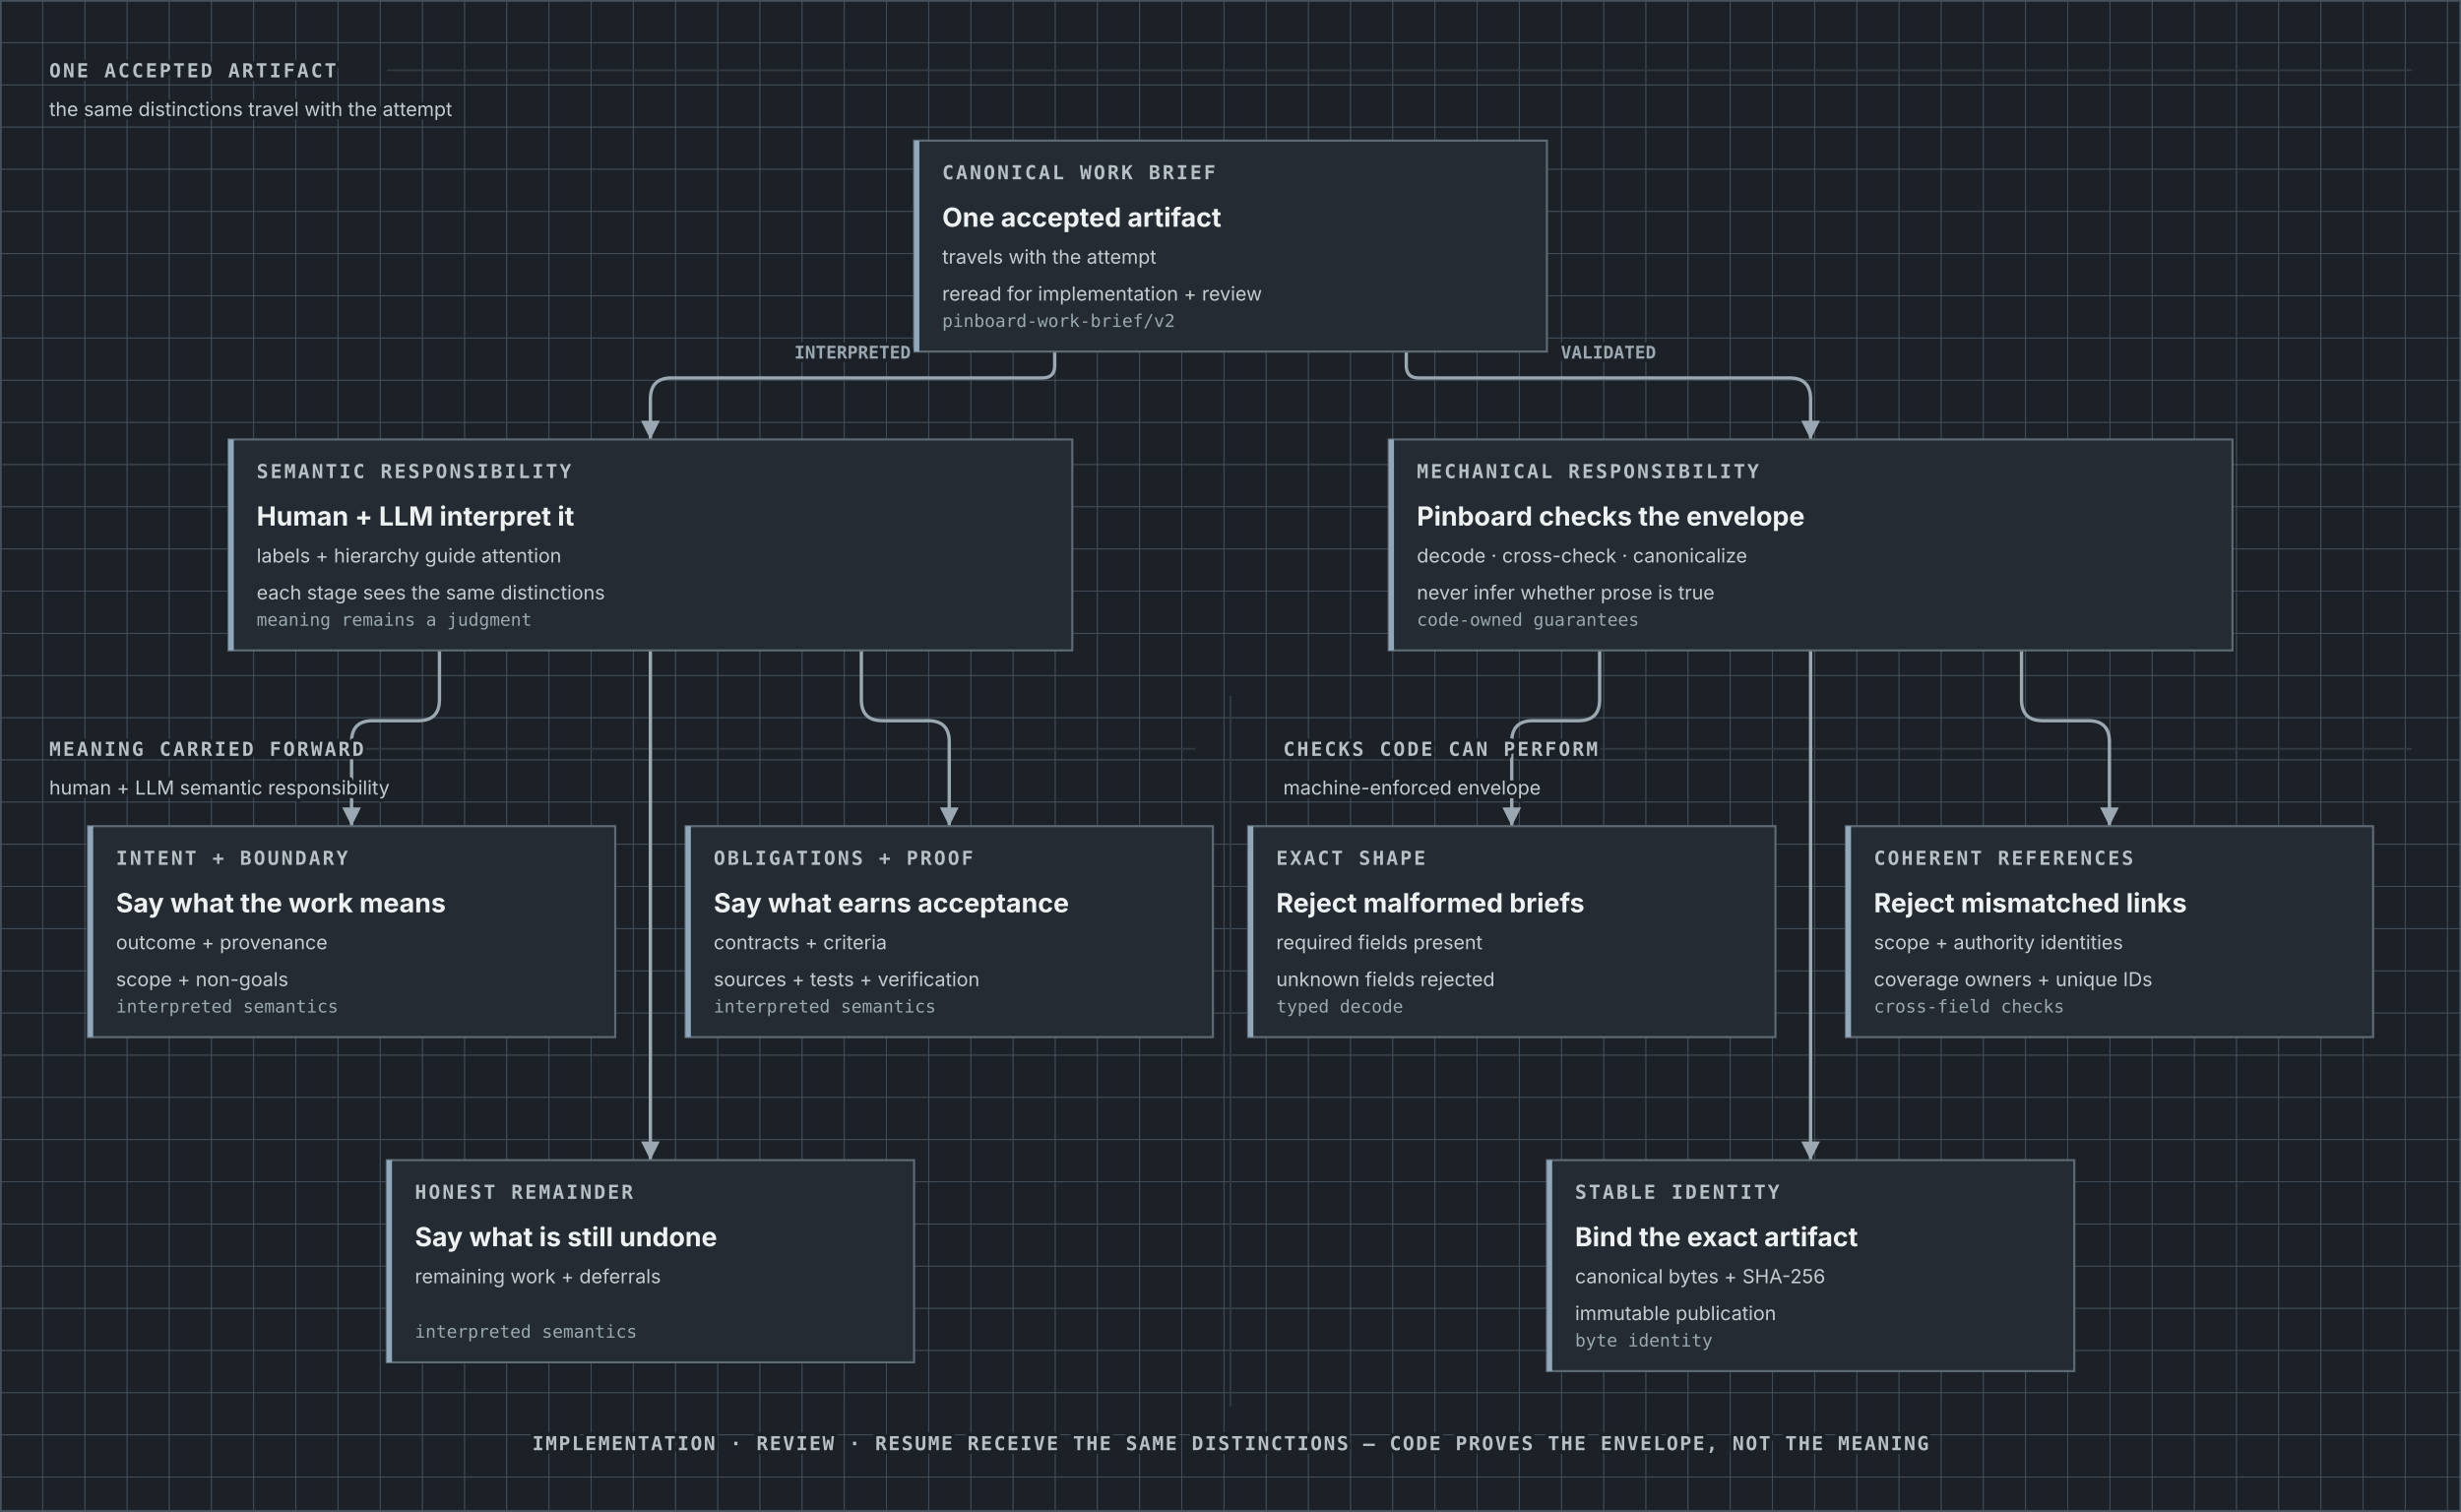
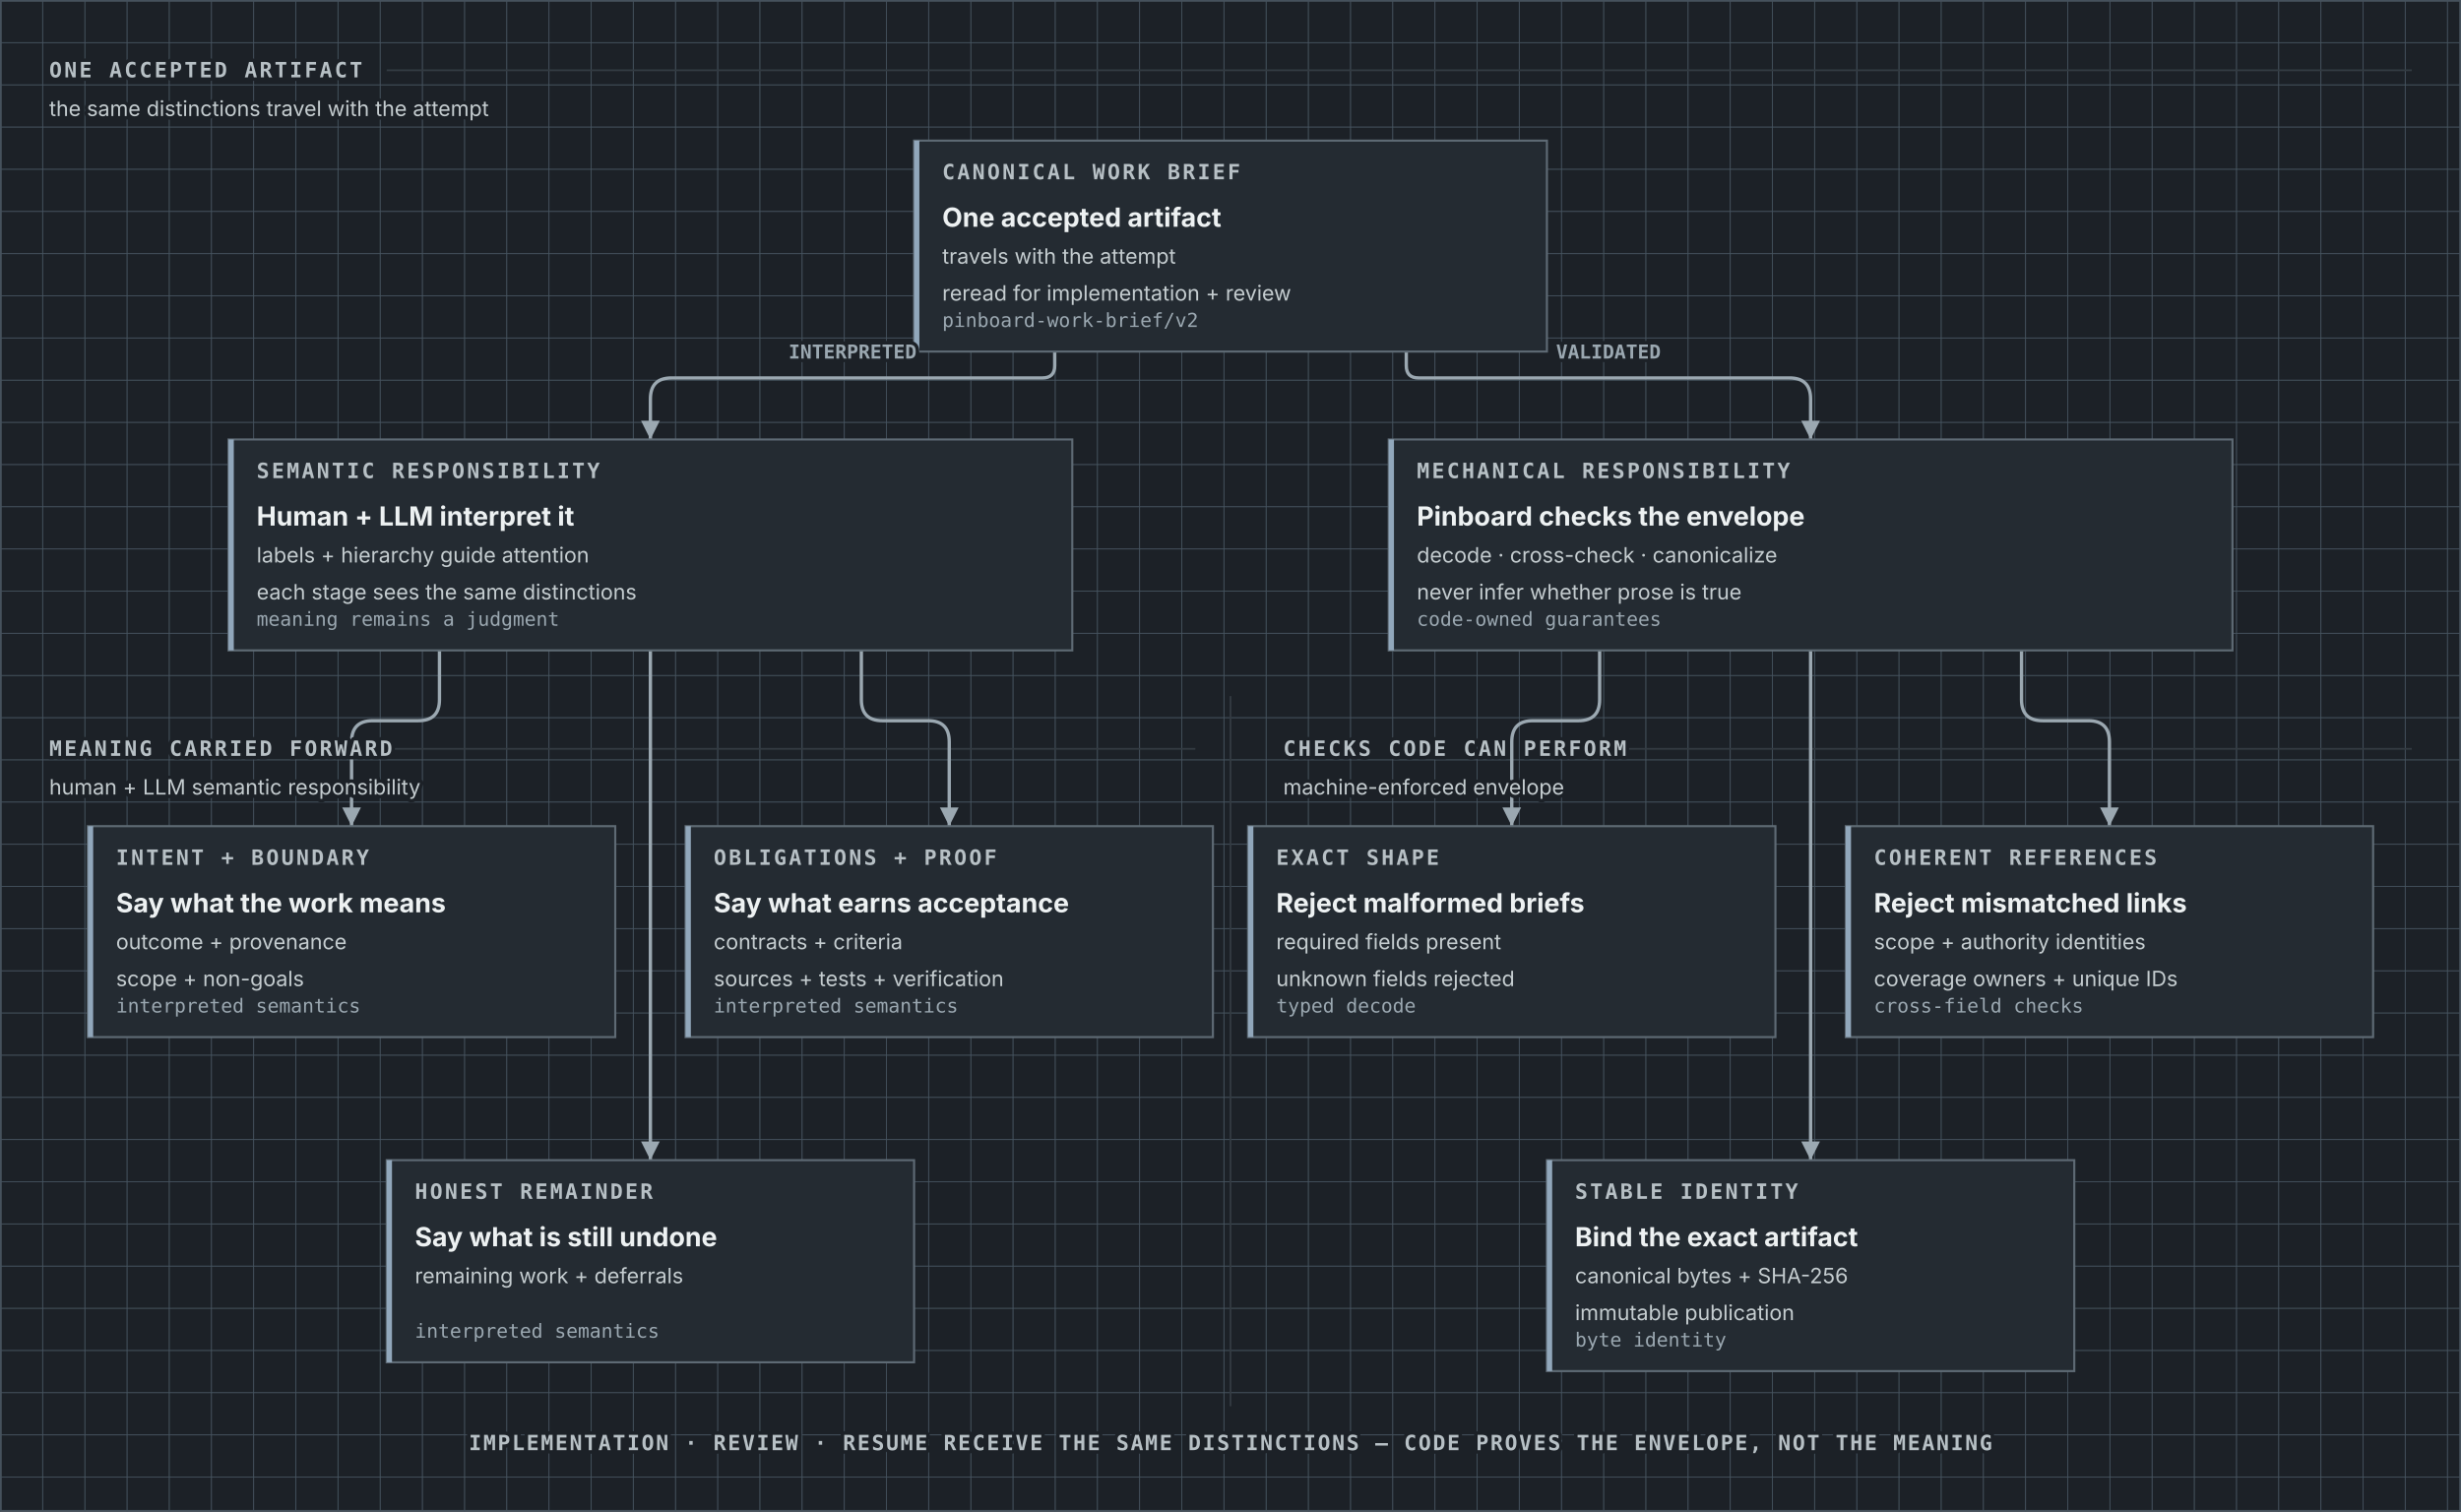
<svg xmlns="http://www.w3.org/2000/svg" role="img" aria-labelledby="title description" viewBox="0 0 1400 860">
  <defs>
    <pattern id="grid" width="24" height="24" patternUnits="userSpaceOnUse">
      <path d="M24 0H0V24" fill="none" stroke="#45535f" stroke-width="1" />
    </pattern>
    <marker id="arrow" viewBox="0 0 10 10" refX="9" refY="5" markerWidth="7" markerHeight="7" orient="auto">
      <path d="M1 1L9 5L1 9Z" fill="#9ba8b1" />
    </marker>
    <style>
      text { font-family: ui-sans-serif, system-ui, -apple-system, BlinkMacSystemFont, "Segoe UI", sans-serif; fill: #edf1f2; }
      .section-label, .box-label, .box-meta, .connector-label, .note-meta { font-family: ui-monospace, SFMono-Regular, Menlo, monospace; }
-       .section-label, .box-label { font-size: 11px; font-weight: 700; letter-spacing: 0.11em; fill: #b7c0c5; }
-       .section-subtitle { font-size: 11px; fill: #c5cdd0; }
+       .section-label, .box-label { font-size: 12px; font-weight: 700; letter-spacing: 0.11em; fill: #b7c0c5; }
+       .section-subtitle { font-size: 12px; fill: #c5cdd0; }
      .guide { stroke: #333b42; stroke-width: 1; }
      .connector { fill: none; stroke: #9ba8b1; stroke-width: 1.9; stroke-linecap: round; }
-       .connector-label { font-size: 10px; font-weight: 700; fill: #9ba8b1; }
+       .connector-label { font-size: 11px; font-weight: 700; fill: #9ba8b1; }
      .box { fill: #242b32; stroke: #5e6a74; stroke-width: 1.2; }
      .box-title { font-size: 15px; font-weight: 700; }
-       .box-body { font-size: 11px; fill: #c5cdd0; }
-       .box-meta { font-size: 10px; fill: #9ba8b1; }
+       .box-body { font-size: 12px; fill: #c5cdd0; }
+       .box-meta { font-size: 11px; fill: #9ba8b1; }
      .note { fill: #c5cdd0; }
      .note-meta { font-weight: 700; letter-spacing: 0.08em; fill: #b7c0c5; }
      .canvas-text { paint-order: stroke fill; stroke: #1c2127; stroke-width: 4px; stroke-linejoin: round; }
    </style>
  </defs>
  <rect width="1400" height="860" fill="#1c2127" />
  <rect width="1400" height="860" fill="url(#grid)" />
  <rect x="0.5" y="0.5" width="1399" height="859" fill="none" stroke="#45515c" />
  <line x1="220" y1="40" x2="1372" y2="40" class="guide" />
  <line x1="205" y1="426" x2="680" y2="426" class="guide" />
  <line x1="900" y1="426" x2="1372" y2="426" class="guide" />
  <line x1="700" y1="396" x2="700" y2="800" class="guide" />
  <path d="M600 200L600 208Q600 215 593 215L382 215Q370 215 370 227L370 250" class="connector" marker-end="url(#arrow)" />
  <path d="M800 200L800 208Q800 215 807 215L1018 215Q1030 215 1030 227L1030 250" class="connector" marker-end="url(#arrow)" />
  <path d="M250 370L250 398Q250 410 238 410L212 410Q200 410 200 422L200 470" class="connector" marker-end="url(#arrow)" />
  <path d="M490 370L490 398Q490 410 502 410L528 410Q540 410 540 422L540 470" class="connector" marker-end="url(#arrow)" />
  <path d="M370 370L370 613Q370 625 370 637L370 660" class="connector" marker-end="url(#arrow)" />
  <path d="M910 370L910 398Q910 410 898 410L872 410Q860 410 860 422L860 470" class="connector" marker-end="url(#arrow)" />
  <path d="M1150 370L1150 398Q1150 410 1162 410L1188 410Q1200 410 1200 422L1200 470" class="connector" marker-end="url(#arrow)" />
  <path d="M1030 370L1030 613Q1030 625 1030 637L1030 660" class="connector" marker-end="url(#arrow)" />
  <rect x="520" y="80" width="360" height="120" class="box" />
  <rect x="520" y="80" width="3" height="120" fill="#91a7bb" />
  <rect x="130" y="250" width="480" height="120" class="box" />
  <rect x="130" y="250" width="3" height="120" fill="#91a7bb" />
  <rect x="790" y="250" width="480" height="120" class="box" />
  <rect x="790" y="250" width="3" height="120" fill="#91a7bb" />
  <rect x="50" y="470" width="300" height="120" class="box" />
  <rect x="50" y="470" width="3" height="120" fill="#91a7bb" />
  <rect x="390" y="470" width="300" height="120" class="box" />
  <rect x="390" y="470" width="3" height="120" fill="#91a7bb" />
  <rect x="220" y="660" width="300" height="115" class="box" />
  <rect x="220" y="660" width="3" height="115" fill="#91a7bb" />
  <rect x="710" y="470" width="300" height="120" class="box" />
  <rect x="710" y="470" width="3" height="120" fill="#91a7bb" />
  <rect x="1050" y="470" width="300" height="120" class="box" />
  <rect x="1050" y="470" width="3" height="120" fill="#91a7bb" />
  <rect x="880" y="660" width="300" height="120" class="box" />
  <rect x="880" y="660" width="3" height="120" fill="#91a7bb" />
  <text x="28" y="44" class="section-label canvas-text">ONE ACCEPTED ARTIFACT</text>
  <text x="28" y="66" class="section-subtitle canvas-text">the same distinctions travel with the attempt</text>
  <text x="28" y="430" class="section-label canvas-text">MEANING CARRIED FORWARD</text>
  <text x="28" y="452" class="section-subtitle canvas-text">human + LLM semantic responsibility</text>
  <text x="730" y="430" class="section-label canvas-text">CHECKS CODE CAN PERFORM</text>
  <text x="730" y="452" class="section-subtitle canvas-text">machine-enforced envelope</text>
  <text x="485" y="204" text-anchor="middle" class="connector-label canvas-text">INTERPRETED</text>
  <text x="915" y="204" text-anchor="middle" class="connector-label canvas-text">VALIDATED</text>
  <text x="536" y="102" class="box-label">CANONICAL WORK BRIEF</text>
  <text x="536" y="129" class="box-title">One accepted artifact</text>
  <text x="536" y="150" class="box-body">travels with the attempt</text>
  <text x="536" y="171" class="box-body">reread for implementation + review</text>
  <text x="536" y="186" class="box-meta">pinboard-work-brief/v2</text>
  <text x="146" y="272" class="box-label">SEMANTIC RESPONSIBILITY</text>
  <text x="146" y="299" class="box-title">Human + LLM interpret it</text>
  <text x="146" y="320" class="box-body">labels + hierarchy guide attention</text>
  <text x="146" y="341" class="box-body">each stage sees the same distinctions</text>
  <text x="146" y="356" class="box-meta">meaning remains a judgment</text>
  <text x="806" y="272" class="box-label">MECHANICAL RESPONSIBILITY</text>
  <text x="806" y="299" class="box-title">Pinboard checks the envelope</text>
  <text x="806" y="320" class="box-body">decode · cross-check · canonicalize</text>
  <text x="806" y="341" class="box-body">never infer whether prose is true</text>
  <text x="806" y="356" class="box-meta">code-owned guarantees</text>
  <text x="66" y="492" class="box-label">INTENT + BOUNDARY</text>
  <text x="66" y="519" class="box-title">Say what the work means</text>
  <text x="66" y="540" class="box-body">outcome + provenance</text>
  <text x="66" y="561" class="box-body">scope + non-goals</text>
  <text x="66" y="576" class="box-meta">interpreted semantics</text>
  <text x="406" y="492" class="box-label">OBLIGATIONS + PROOF</text>
  <text x="406" y="519" class="box-title">Say what earns acceptance</text>
  <text x="406" y="540" class="box-body">contracts + criteria</text>
  <text x="406" y="561" class="box-body">sources + tests + verification</text>
  <text x="406" y="576" class="box-meta">interpreted semantics</text>
  <text x="236" y="682" class="box-label">HONEST REMAINDER</text>
  <text x="236" y="709" class="box-title">Say what is still undone</text>
  <text x="236" y="730" class="box-body">remaining work + deferrals</text>
  <text x="236" y="761" class="box-meta">interpreted semantics</text>
  <text x="726" y="492" class="box-label">EXACT SHAPE</text>
  <text x="726" y="519" class="box-title">Reject malformed briefs</text>
  <text x="726" y="540" class="box-body">required fields present</text>
  <text x="726" y="561" class="box-body">unknown fields rejected</text>
  <text x="726" y="576" class="box-meta">typed decode</text>
  <text x="1066" y="492" class="box-label">COHERENT REFERENCES</text>
  <text x="1066" y="519" class="box-title">Reject mismatched links</text>
  <text x="1066" y="540" class="box-body">scope + authority identities</text>
  <text x="1066" y="561" class="box-body">coverage owners + unique IDs</text>
  <text x="1066" y="576" class="box-meta">cross-field checks</text>
  <text x="896" y="682" class="box-label">STABLE IDENTITY</text>
  <text x="896" y="709" class="box-title">Bind the exact artifact</text>
  <text x="896" y="730" class="box-body">canonical bytes + SHA-256</text>
  <text x="896" y="751" class="box-body">immutable publication</text>
  <text x="896" y="766" class="box-meta">byte identity</text>
-   <text x="700" y="825" text-anchor="middle" font-size="11" class="note-meta canvas-text">IMPLEMENTATION · REVIEW · RESUME RECEIVE THE SAME DISTINCTIONS — CODE PROVES THE ENVELOPE, NOT THE MEANING</text>
+   <text x="700" y="825" text-anchor="middle" font-size="12" class="note-meta canvas-text">IMPLEMENTATION · REVIEW · RESUME RECEIVE THE SAME DISTINCTIONS — CODE PROVES THE ENVELOPE, NOT THE MEANING</text>
</svg>
